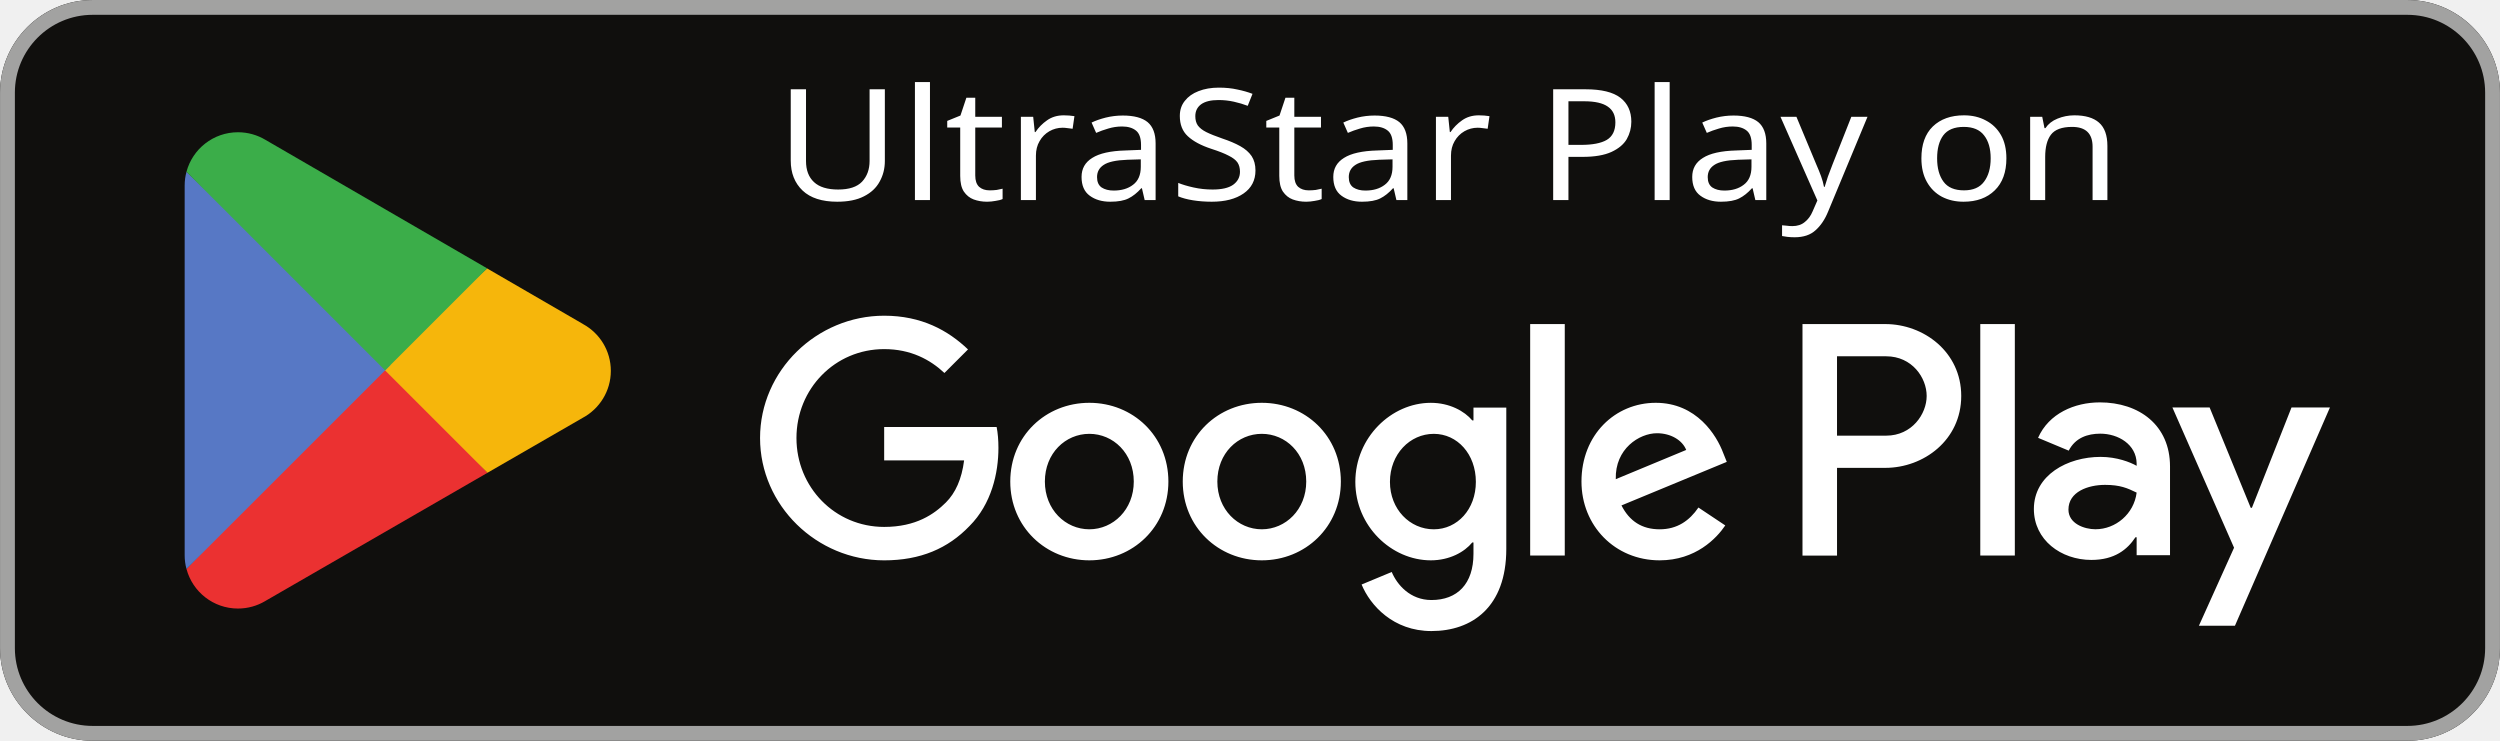
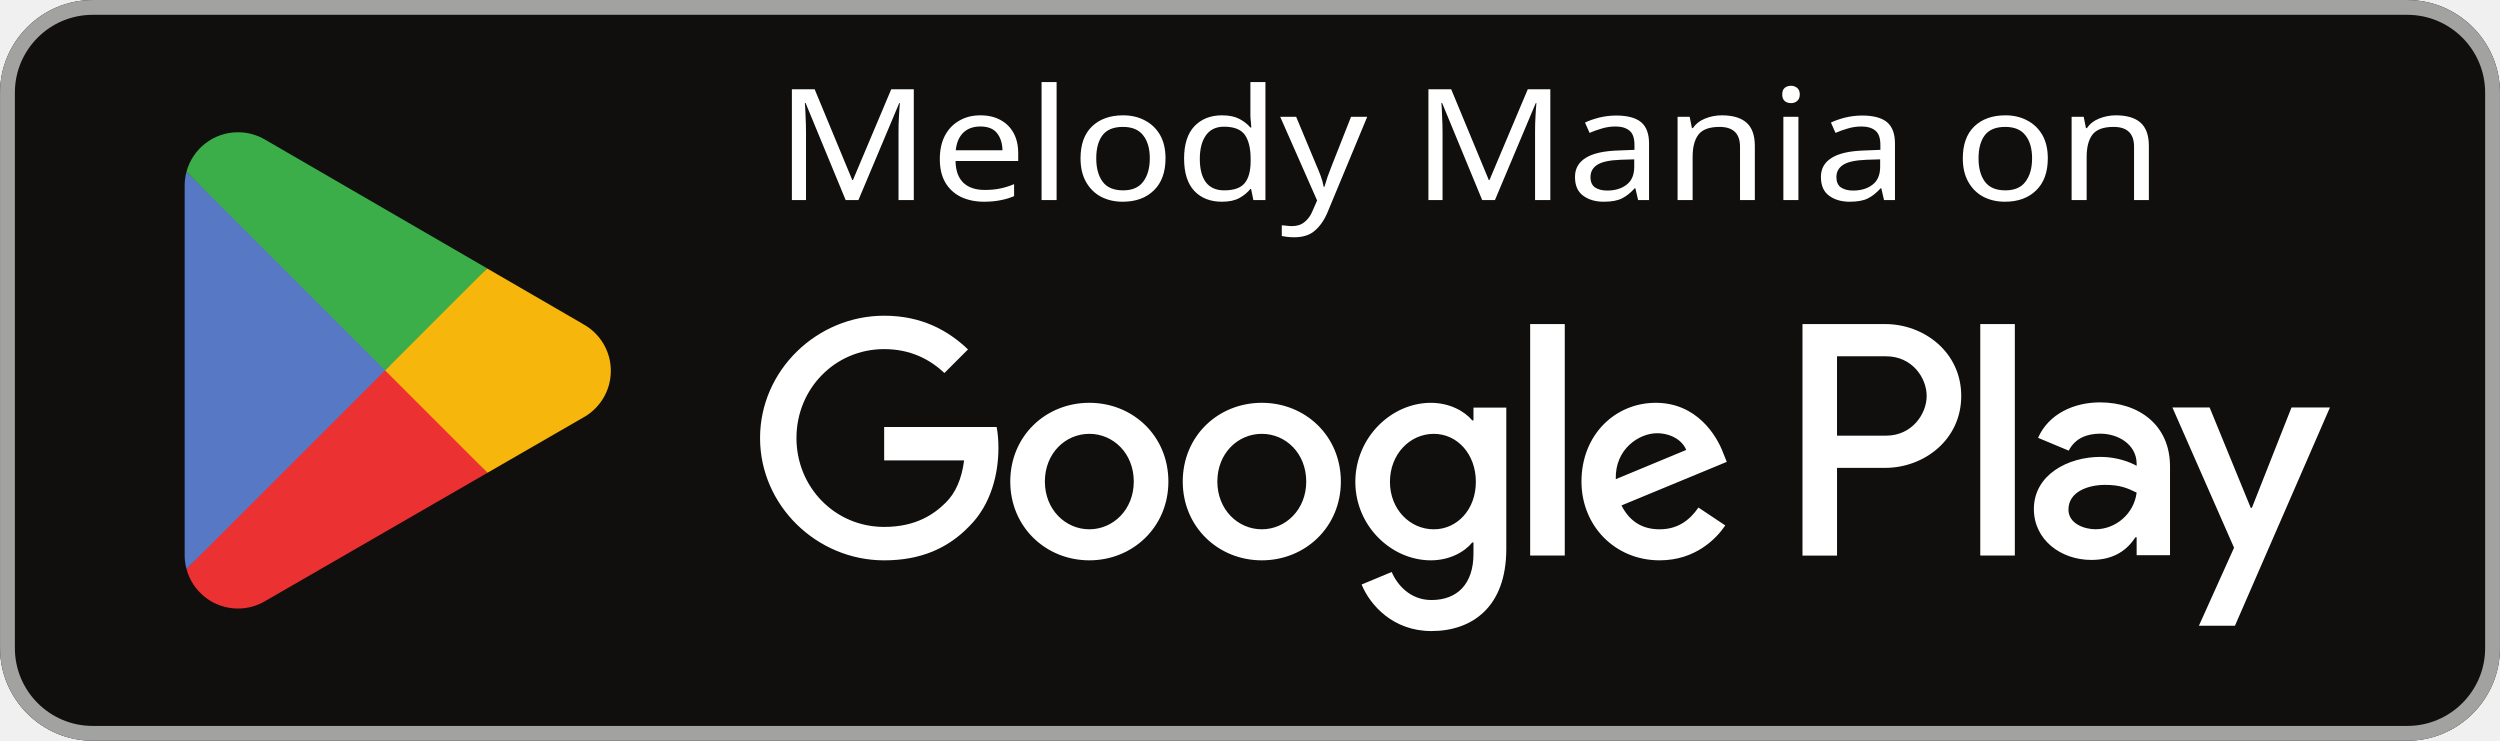
<svg xmlns="http://www.w3.org/2000/svg" id="svg51" width="180" height="53.333" version="1.1" viewBox="0 0 180 53.333" xml:space="preserve">
  <defs id="defs14" />
  <path id="path11" d="m173.33 53.333h-166.66c-3.667 0-6.667-3-6.667-6.667v-39.999c0-3.667 3-6.667 6.667-6.667h166.66c3.667 0 6.667 3 6.667 6.667v39.999c0 3.667-3 6.667-6.667 6.667" fill="#100f0d" stroke-width=".133" />
  <path id="path13" d="m173.33 1e-3h-166.66c-3.667 0-6.667 3-6.667 6.667v39.999c0 3.667 3 6.667 6.667 6.667h166.66c3.667 0 6.667-3 6.667-6.667v-39.999c0-3.667-3-6.667-6.667-6.667zm0 1.066c3.088 0 5.6 2.513 5.6 5.6v39.999c0 3.088-2.512 5.6-5.6 5.6h-166.66c-3.088 0-5.599-2.513-5.599-5.6v-39.999c0-3.088 2.511-5.6 5.599-5.6h166.66" fill="#a2a2a1" stroke-width=".133" />
  <path id="path35" d="m142.58 40h2.488v-16.669h-2.488zm22.409-10.664-2.852 7.226h-0.085l-2.96-7.226h-2.68l4.44 10.1-2.532 5.619h2.595l6.841-15.718zm-14.11 8.771c-0.813 0-1.951-0.408-1.951-1.416 0-1.286 1.416-1.78 2.637-1.78 1.093 0 1.609 0.235 2.273 0.557-0.193 1.544-1.523 2.638-2.96 2.638zm0.301-9.135c-1.801 0-3.667 0.794-4.439 2.552l2.208 0.922c0.472-0.922 1.351-1.222 2.273-1.222 1.287 0 2.595 0.771 2.616 2.144v0.171c-0.451-0.257-1.416-0.643-2.595-0.643-2.381 0-4.804 1.308-4.804 3.752 0 2.23 1.952 3.667 4.139 3.667 1.672 0 2.596-0.751 3.173-1.63h0.087v1.287h2.403v-6.391c0-2.959-2.211-4.61-5.061-4.61zm-15.376 2.394h-3.539v-5.713h3.539c1.86 0 2.916 1.54 2.916 2.857 0 1.292-1.056 2.857-2.916 2.857zm-0.064-8.034h-5.961v16.669h2.487v-6.315h3.475c2.757 0 5.468-1.996 5.468-5.176 0-3.18-2.711-5.177-5.468-5.177zm-32.507 14.778c-1.719 0-3.157-1.44-3.157-3.415 0-1.998 1.438-3.458 3.157-3.458 1.697 0 3.029 1.46 3.029 3.458 0 1.975-1.332 3.415-3.029 3.415zm2.857-7.84h-0.086c-0.558-0.666-1.633-1.267-2.985-1.267-2.836 0-5.435 2.492-5.435 5.692 0 3.179 2.599 5.649 5.435 5.649 1.353 0 2.427-0.602 2.985-1.288h0.086v0.816c0 2.17-1.16 3.33-3.029 3.33-1.524 0-2.47-1.095-2.857-2.019l-2.169 0.902c0.622 1.503 2.276 3.351 5.026 3.351 2.922 0 5.392-1.719 5.392-5.908v-10.181h-2.363zm4.082 9.73h2.491v-16.669h-2.491zm6.164-5.499c-0.064-2.191 1.698-3.308 2.965-3.308 0.989 0 1.825 0.494 2.106 1.203zm7.733-1.891c-0.472-1.267-1.911-3.608-4.854-3.608-2.922 0-5.349 2.298-5.349 5.671 0 3.179 2.406 5.671 5.628 5.671 2.599 0 4.103-1.589 4.726-2.513l-1.933-1.289c-0.645 0.945-1.525 1.568-2.793 1.568-1.267 0-2.169-0.58-2.748-1.719l7.582-3.136zm-60.409-1.868v2.406h5.756c-0.172 1.353-0.623 2.341-1.31 3.029-0.838 0.837-2.148 1.761-4.446 1.761-3.544 0-6.315-2.857-6.315-6.401s2.771-6.401 6.315-6.401c1.912 0 3.308 0.752 4.339 1.719l1.697-1.697c-1.44-1.375-3.351-2.427-6.036-2.427-4.855 0-8.936 3.952-8.936 8.807 0 4.854 4.081 8.807 8.936 8.807 2.62 0 4.597-0.859 6.143-2.47 1.59-1.59 2.084-3.823 2.084-5.628 0-0.558-0.043-1.073-0.129-1.503zm14.772 7.367c-1.719 0-3.201-1.418-3.201-3.437 0-2.041 1.482-3.436 3.201-3.436 1.718 0 3.2 1.396 3.2 3.436 0 2.019-1.482 3.437-3.2 3.437zm0-9.107c-3.137 0-5.693 2.384-5.693 5.671 0 3.265 2.556 5.671 5.693 5.671 3.136 0 5.692-2.406 5.692-5.671 0-3.287-2.556-5.671-5.692-5.671zm12.417 9.107c-1.718 0-3.2-1.418-3.2-3.437 0-2.041 1.483-3.436 3.2-3.436 1.719 0 3.2 1.396 3.2 3.436 0 2.019-1.482 3.437-3.2 3.437zm0-9.107c-3.136 0-5.691 2.384-5.691 5.671 0 3.265 2.556 5.671 5.691 5.671 3.137 0 5.693-2.406 5.693-5.671 0-3.287-2.556-5.671-5.693-5.671" fill="#fff" stroke-width=".133" />
  <path id="path37" d="m27.622 25.899-14.194 15.066c5.34e-4 0.003 0.002 0.006 0.002 0.009 0.435 1.636 1.93 2.841 3.703 2.841 0.709 0 1.375-0.192 1.945-0.528l0.045-0.027 15.978-9.22-7.479-8.141" fill="#eb3131" stroke-width=".133" />
  <path id="path39" d="m41.983 23.334-0.014-0.009-6.898-3.999-7.772 6.916 7.799 7.798 6.862-3.959c1.203-0.649 2.02-1.918 2.02-3.38 0-1.452-0.806-2.714-1.997-3.365" fill="#f6b60b" stroke-width=".133" />
  <path id="path41" d="m13.426 12.37c-0.085 0.315-0.13 0.644-0.13 0.987v26.623c0 0.342 0.044 0.672 0.131 0.986l14.684-14.681-14.684-13.914" fill="#5778c5" stroke-width=".133" />
  <path id="path43" d="m27.727 26.668 7.347-7.345-15.96-9.253c-0.58-0.347-1.257-0.548-1.982-0.548-1.773 0-3.27 1.207-3.705 2.845-5.34e-4 0.002-5.34e-4 0.003-5.34e-4 0.004l14.3 14.298" fill="#3bad49" stroke-width=".133" />
  <text xml:space="preserve" style="font-style:normal;font-variant:normal;font-weight:normal;font-stretch:condensed;font-size:11.736px;line-height:1.25;font-family:'Noto Sans';-inkscape-font-specification:'Noto Sans Condensed';fill:#ffffff;fill-opacity:1;stroke-width:1" x="53.162" y="15.124" id="text551" transform="scale(1.049994,0.9523865)">
-     <tspan id="tspan549" x="53.162" y="15.124" style="font-style:normal;font-variant:normal;font-weight:normal;font-stretch:condensed;font-family:'Noto Sans';-inkscape-font-specification:'Noto Sans Condensed';fill:#ffffff;fill-opacity:1;stroke-width:1">UltraStar Play on</tspan>
+     <tspan id="tspan549" x="53.162" y="15.124" style="font-style:normal;font-variant:normal;font-weight:normal;font-stretch:condensed;font-family:'Noto Sans';-inkscape-font-specification:'Noto Sans Condensed';fill:#ffffff;fill-opacity:1;stroke-width:1">Melody Mania on</tspan>
  </text>
</svg>
